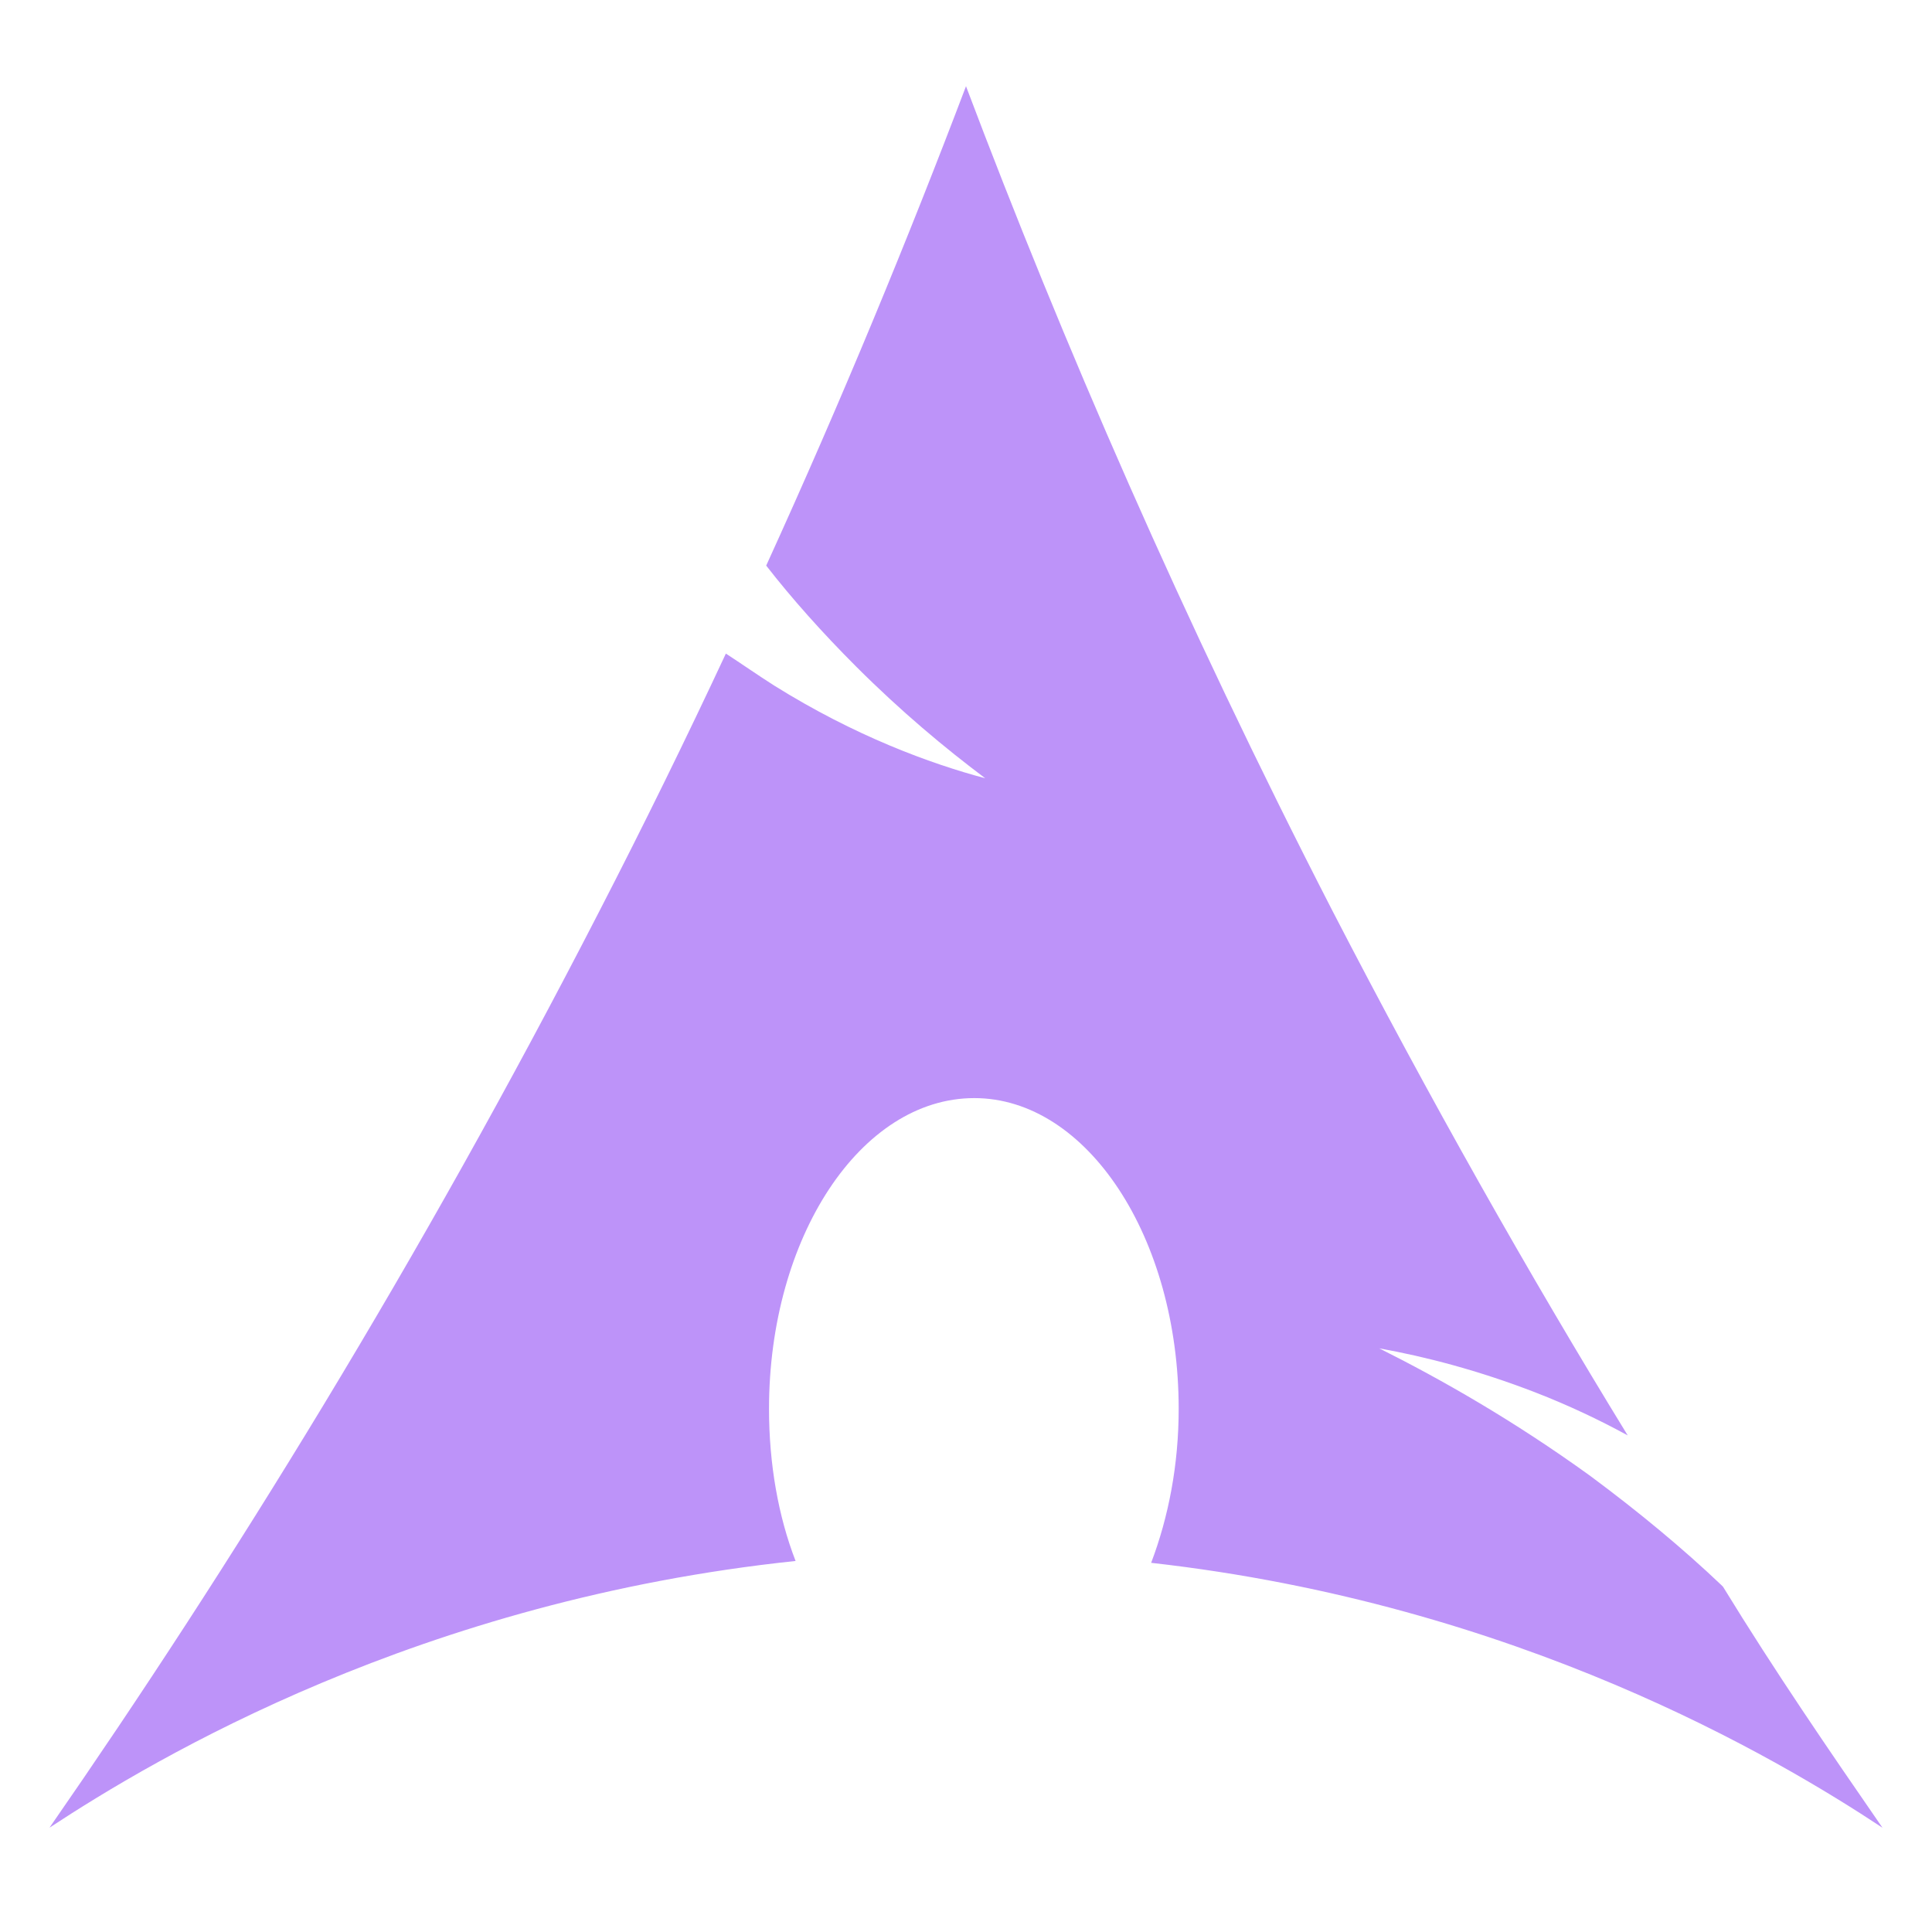
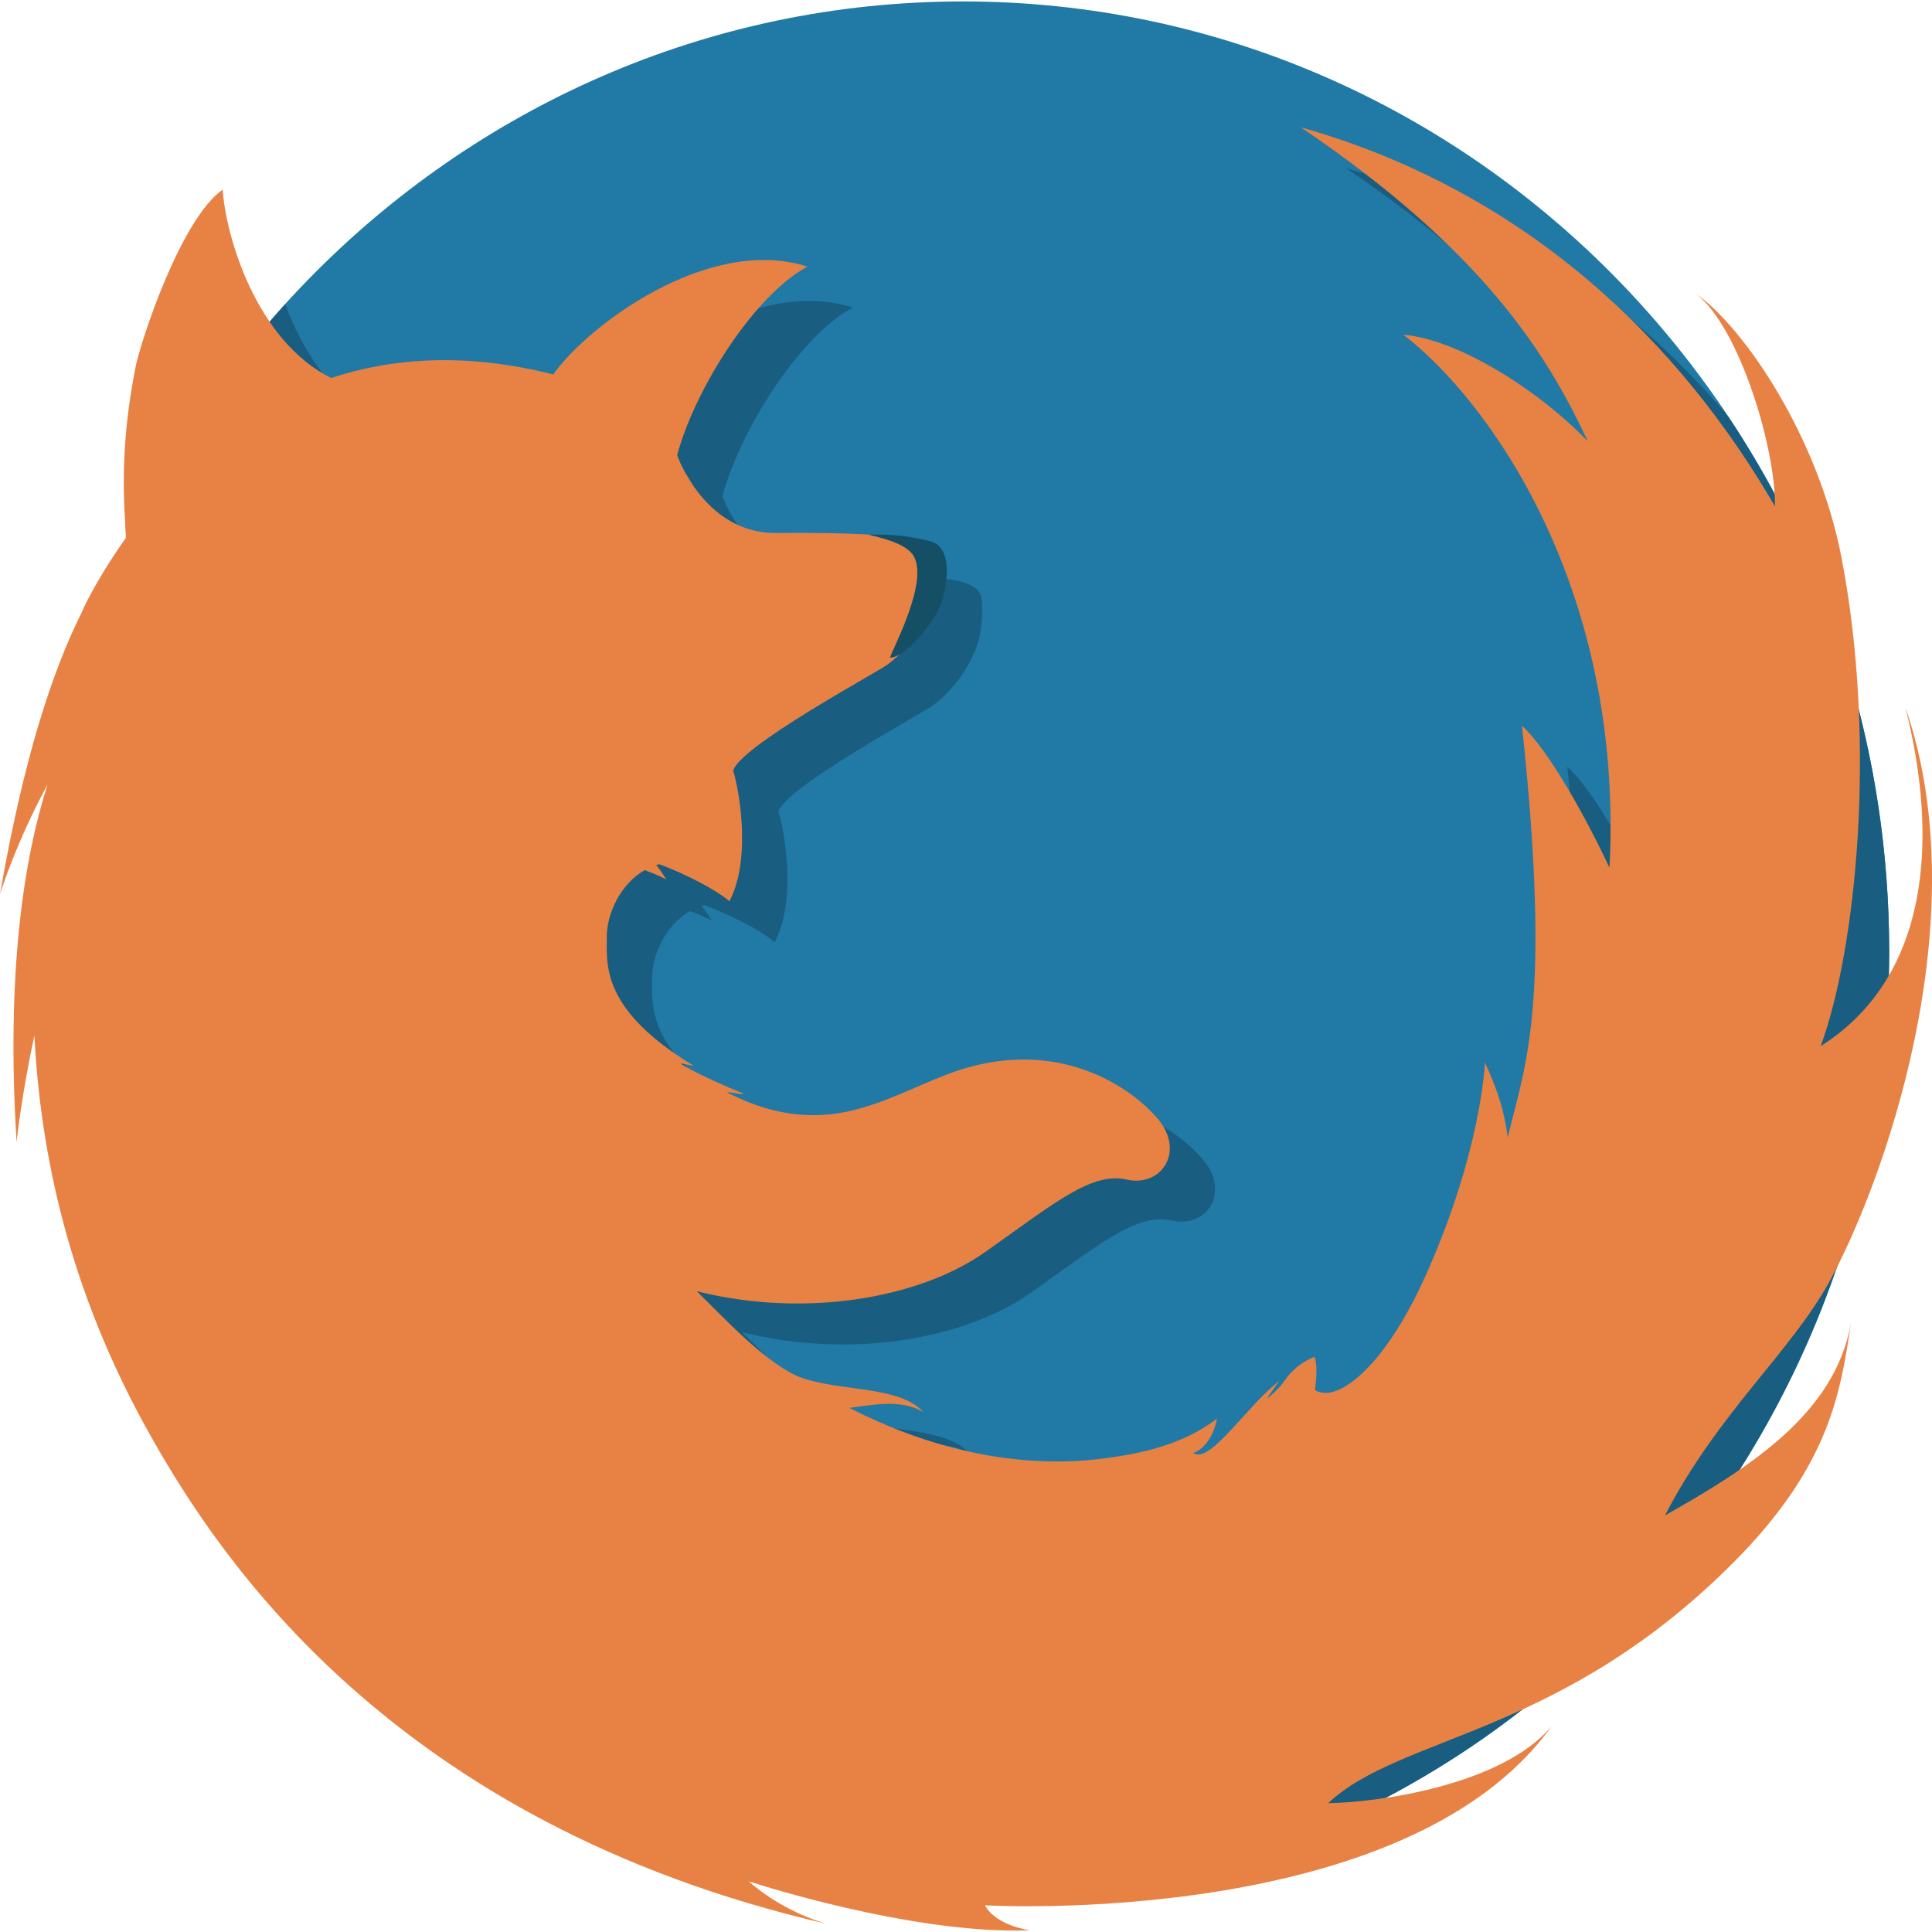
- <svg xmlns="http://www.w3.org/2000/svg" viewBox="0,0,256,256" width="32px" height="32px">
-   <g fill="#bd93f9" fill-rule="nonzero" stroke="none" stroke-width="1" stroke-linecap="butt" stroke-linejoin="miter" stroke-miterlimit="10" stroke-dasharray="" stroke-dashoffset="0" font-family="none" font-weight="none" font-size="none" text-anchor="none" style="mix-blend-mode: normal">
-     <g transform="scale(10.66667,10.66667)">
-       <path d="M14.3,19.414c0.216,-0.569 0.342,-1.218 0.342,-1.913c0,-2.129 -1.139,-3.86 -2.539,-3.86c-1.412,0 -2.55,1.731 -2.55,3.86c0,0.683 0.114,1.332 0.33,1.89c-4.657,0.49 -7.936,2.437 -9.268,3.313c2.243,-3.234 4.589,-7.025 6.831,-11.386c0.558,-1.082 1.082,-2.152 1.571,-3.199c0.193,0.125 0.387,0.262 0.603,0.399c1.002,0.626 1.936,0.968 2.619,1.15c-0.501,-0.376 -1.047,-0.831 -1.605,-1.389c-0.421,-0.421 -0.797,-0.843 -1.116,-1.253c0.945,-2.072 1.765,-4.065 2.482,-5.955c1.195,3.165 2.687,6.615 4.554,10.247c1.207,2.334 2.437,4.509 3.666,6.513c-0.353,-0.193 -0.74,-0.376 -1.15,-0.535c-0.706,-0.273 -1.366,-0.444 -1.936,-0.546c0.774,0.387 1.674,0.9 2.619,1.583c0.615,0.456 1.161,0.911 1.628,1.355c0.011,0.011 0.011,0.011 0.023,0.023c0.649,1.059 1.321,2.038 1.981,2.994c-1.309,-0.866 -4.531,-2.779 -9.085,-3.291z" />
-     </g>
-   </g>
+ <svg xmlns="http://www.w3.org/2000/svg" height="800px" width="800px" version="1.1" id="Layer_1" viewBox="0 0 511.719 511.719" xml:space="preserve">
+   <path style="fill:#2179A6;" d="M255.044,503.909c135.492,0,245.332-112.728,245.332-251.768  c0-139.028-109.844-251.76-245.332-251.76c-135.508,0-245.352,112.732-245.352,251.76  C9.688,391.181,119.548,503.909,255.044,503.909z" />
+   <path style="fill:#195D80;" d="M498.216,285.105c-1.28,0.976-2.58,1.944-3.984,2.836c2.172-5.876,4.14-13.444,5.772-22.156  c0.236-4.52,0.376-9.068,0.376-13.652c0-52.572-15.732-101.364-42.584-141.744c-24.308-28.752-57.408-53.424-101.264-65.828  c47.196,31.912,64.828,59.024,75.984,83.148c-12.624-13.236-34.228-27.044-48.812-28.192c21.876,16.684,58.484,66.18,54.588,141.168  c-5.612-12.08-15.88-30.988-23.172-37.604c7.852,73.648,0.976,89.46-3.792,109.024c-1.048-8.992-4.204-15.744-6.024-19.848  c0,0-0.84,23.016-15.42,55.808c-11.048,24.836-22.448,32.508-27.492,31.64c-1.376-0.092-2.108-0.696-2.096-0.752  c0.36-3.216,0.684-6.584-0.148-8.732c0,0-4.66,1.648-7.668,5.984c-1.212,1.748-2.78,3.452-4.84,5.056  c-0.352,0.28,3.328-4.836,3.052-4.6c-1.812,1.516-3.752,3.28-5.708,5.36c-7.152,7.612-13.596,16.056-16.956,13.664  c3.128-0.976,5.624-5.06,6.3-9.06c-2.808,2.012-9.94,7.48-25.94,9.916c-6.544,1-34.38,6.188-71.4-12.796  c5.4-0.632,13.476-2.584,19.632,1.148c-6.156-6.892-21.032-5.46-31.696-8.916c-9.292-3.016-21.42-16.388-28.388-23.14  c28.492,7.156,58.748,1.992,76.24-10.272c17.676-12.4,28.148-21.452,37.544-19.308c9.38,2.144,15.632-7.508,8.324-16.088  c-7.28-8.584-24.944-20.124-48.98-13.944c-18.4,4.728-34.084,19.876-59.928,9.344c-1.564-0.632-3.176-1.368-4.832-2.204  c-1.652-0.844,5.404,1,3.664-0.048c-4.968-1.88-14-6.124-16.24-7.736c-0.364-0.28,3.74,0.764,3.312,0.492  c-24.532-14.884-22.924-26.788-22.924-34.16c0-5.896,3.492-13.868,10.044-17.604c3.536,1.292,5.732,2.476,5.732,2.476  s-1.632-2.576-2.668-3.824c0.24-0.088,0.488-0.156,0.736-0.228c2.888,1.004,13.16,5.316,18.644,9.804  c6.516-12.488,1.644-33.168,0.976-34.448c0-0.024,0.016-0.028,0.016-0.06c1.38-6.348,38.272-26.176,41.032-28.268  c3.82-2.9,7.712-7.372,10.148-12.52c1.768-3.288,3.04-7.968,2.696-14.712c-0.252-4.868-3.072-7.844-42.416-7.504  c-10.752,0.084-17.752-6.332-21.984-12.448c-0.852-1.332-1.616-2.596-2.296-3.74c-0.928-1.7-1.556-3.212-2.032-4.432  c4.7-17.492,20.368-42.356,34.52-49.936c-26.144-8.424-58.144,15.576-67.24,28.46c-0.028,0.044-0.064,0.08-0.088,0.116  c-22.996-5.86-42.512-4.44-58.832,0.924c-12.116-6.016-19.804-18.668-24.16-30.376c-11.108,12.236-21.064,25.584-29.64,39.904  c-0.992,8.112-1.52,17.692-0.752,28.752c-0.012,1.428,0.208,2.812,0.164,4.092c-6.188,8.74-10.224,16.26-11.796,19.968  c-7.548,15.096-15.28,38.308-21.52,74.36c0,0,4.192-13.588,12.572-28.976c-6,18.824-10.708,47.84-8.38,90.908  c0.14,0.612,0.272,1.24,0.416,1.848c0.488-4.148,1.84-13.936,4.492-26.32c1.6,30.064,8.56,67.024,31.396,107.1  c2.128,3.744,4.692,8.092,7.748,12.892c44.844,60.032,115.404,98.78,194.804,98.78C379.636,503.909,482.468,408.557,498.216,285.105  z" />
+   <path style="fill:#E78244;" d="M440.992,401.377c14.088-27.196,33.208-43.12,43.56-61.928c13.736-25.02,39.688-95.364,20.12-152.1  c8.968,35.524,6.168,71.616-22.44,89.744c9.252-25.028,15.052-79.94,5.516-129.412c-6.204-32.148-25.82-60.952-38.608-69.932  c11.772,9.056,21.244,41.488,20.98,56.372c-24.632-42.544-64.828-83.22-125.588-100.404c47.196,31.912,64.828,59.024,75.984,83.148  c-12.616-13.236-34.224-27.044-48.812-28.192c21.876,16.684,58.492,66.18,54.592,141.168c-5.608-12.08-15.884-30.988-23.172-37.604  c7.852,73.652,0.976,89.464-3.792,109.024c-1.048-8.992-4.204-15.744-6.024-19.848c0,0-0.84,23.016-15.424,55.808  c-11.044,24.836-22.444,32.508-27.492,31.64c-1.368-0.092-2.104-0.696-2.092-0.752c0.36-3.216,0.684-6.584-0.148-8.732  c0,0-4.66,1.648-7.668,5.984c-1.212,1.748-2.776,3.452-4.84,5.056c-0.352,0.28,3.328-4.836,3.056-4.6  c-1.82,1.516-3.752,3.28-5.712,5.36c-7.152,7.612-13.6,16.056-16.952,13.664c3.124-0.976,5.62-5.06,6.296-9.06  c-2.812,2.012-9.944,7.48-25.936,9.916c-6.548,1-34.384,6.188-71.404-12.796c5.4-0.632,13.476-2.584,19.632,1.148  c-6.156-6.892-21.032-5.46-31.696-8.916c-9.292-3.016-21.42-16.388-28.388-23.14c28.492,7.156,58.748,1.992,76.24-10.272  c17.676-12.4,28.152-21.452,37.544-19.308c9.376,2.144,15.632-7.512,8.324-16.088c-7.276-8.584-24.94-20.124-48.98-13.944  c-18.4,4.728-34.084,19.876-59.928,9.344c-1.564-0.632-3.176-1.368-4.832-2.204c-1.652-0.844,5.404,1,3.664-0.052  c-4.968-1.876-14-6.12-16.24-7.732c-0.364-0.28,3.74,0.764,3.312,0.492c-24.532-14.884-22.924-26.788-22.924-34.164  c0-5.896,3.492-13.868,10.044-17.604c3.536,1.292,5.732,2.476,5.732,2.476s-1.632-2.576-2.668-3.824  c0.24-0.088,0.488-0.156,0.736-0.228c2.888,1.004,13.16,5.316,18.644,9.804c6.516-12.488,1.644-33.168,0.976-34.448  c0-0.024,0.016-0.028,0.016-0.06c1.38-6.348,38.272-26.176,41.032-28.268c3.82-2.9,7.712-7.372,10.148-12.52  c1.768-3.288,3.04-7.968,2.696-14.712c-0.252-4.868-3.068-7.844-42.412-7.504c-10.752,0.084-17.752-6.332-21.984-12.448  c-0.852-1.332-1.616-2.596-2.296-3.74c-0.928-1.7-1.556-3.212-2.032-4.432c4.7-17.492,20.368-42.356,34.52-49.936  c-26.148-8.428-58.148,15.572-67.244,28.452c-0.028,0.044-0.064,0.084-0.088,0.116c-22.996-5.86-42.512-4.44-58.832,0.924  c-19.984-9.92-27.984-37.92-28.724-49.9c-11.26,7.98-21.632,40.168-23,46.588c-2,10.148-4.052,24.004-2.832,41.596  c-0.012,1.428,0.208,2.812,0.164,4.092c-6.188,8.74-10.224,16.26-11.796,19.968C13.972,177.553,6.24,200.765,0,236.817  c0,0,4.192-13.588,12.572-28.976c-6.18,19.384-11.008,49.532-8.172,94.752c0.112-1.492,1.404-12.916,4.7-28.312  c1.6,30.064,8.56,67.024,31.396,107.1c17.4,30.568,63.26,101.576,178.328,128.148c-12.632-3.736-20.484-11.22-20.484-11.22  s42.976,14.164,74.344,12.956c-9.82-1.74-11.78-6.612-11.78-6.612s111.516,6.468,150.076-47.476  c-13.18,15.812-46.56,20.276-59.188,20.416c19.22-18.112,61.708-17.688,107.732-64.14c25.248-25.488,27.972-44.876,30.728-63  C486.028,374.189,463.996,388.425,440.992,401.377z" />
+   <path style="fill:#144F66;" d="M248.94,160.637c1.78-4.464,3.804-14.952-2.028-17.152c-4.864-1.196-8.988-2.06-16.916-1.88  c2.612,0.668,10.112,2.184,12.06,5.772c3.716,6.864-5.064,23.312-6.34,26.812C239.716,174.193,247.188,165.029,248.94,160.637z" />
</svg>
